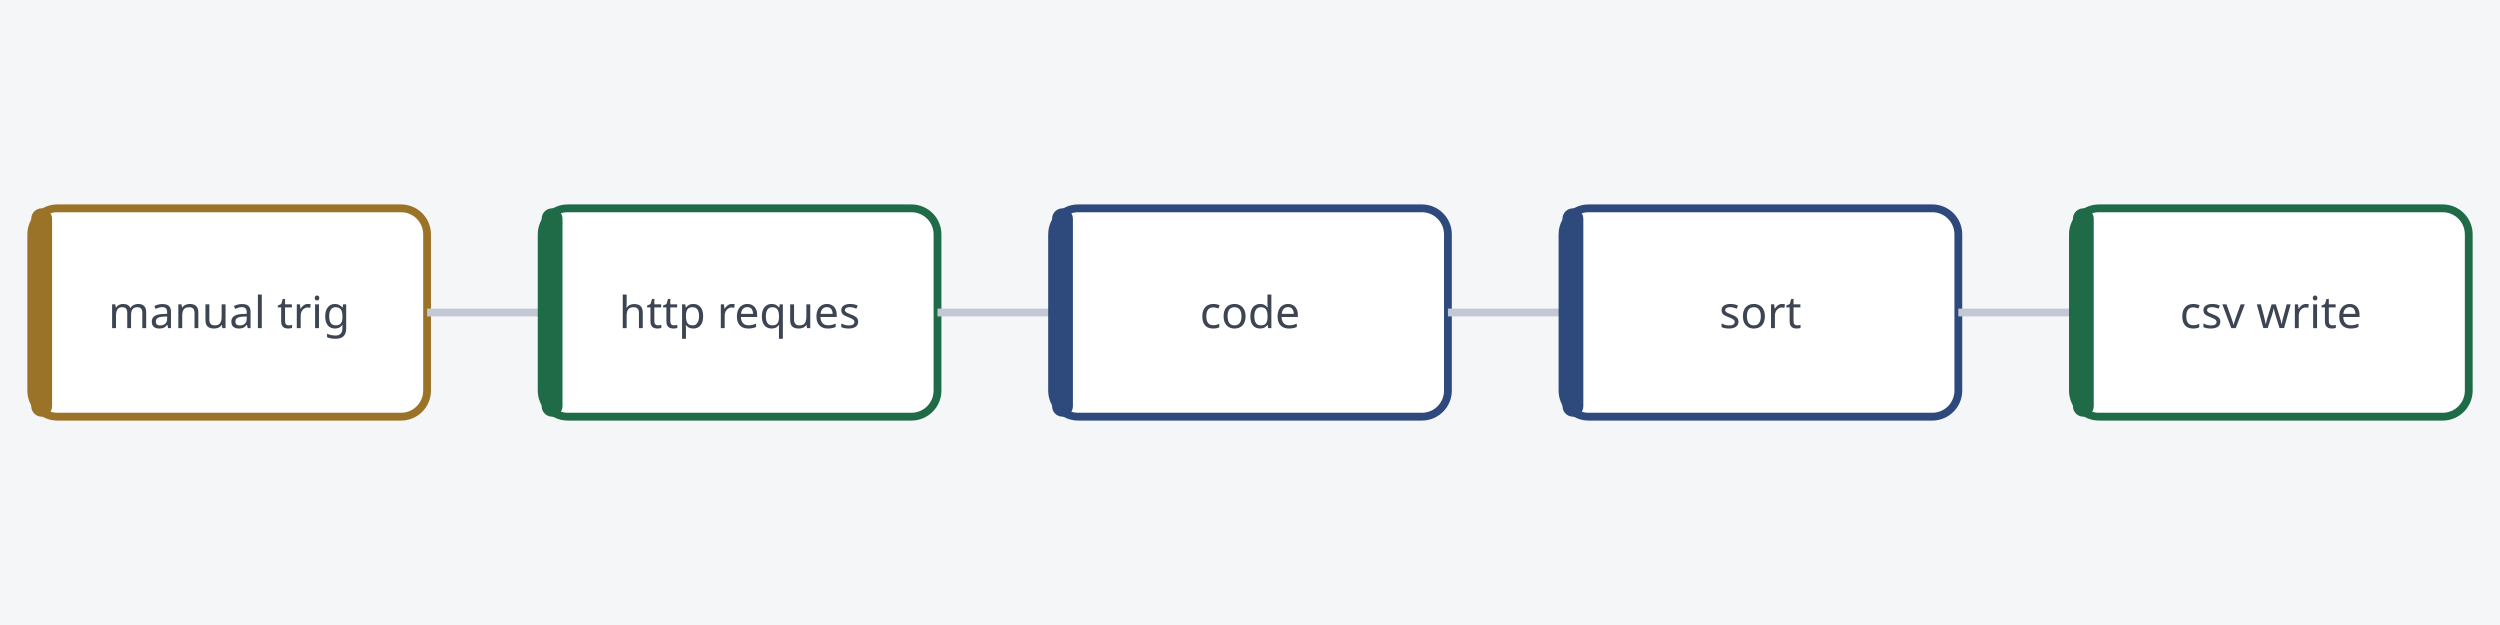
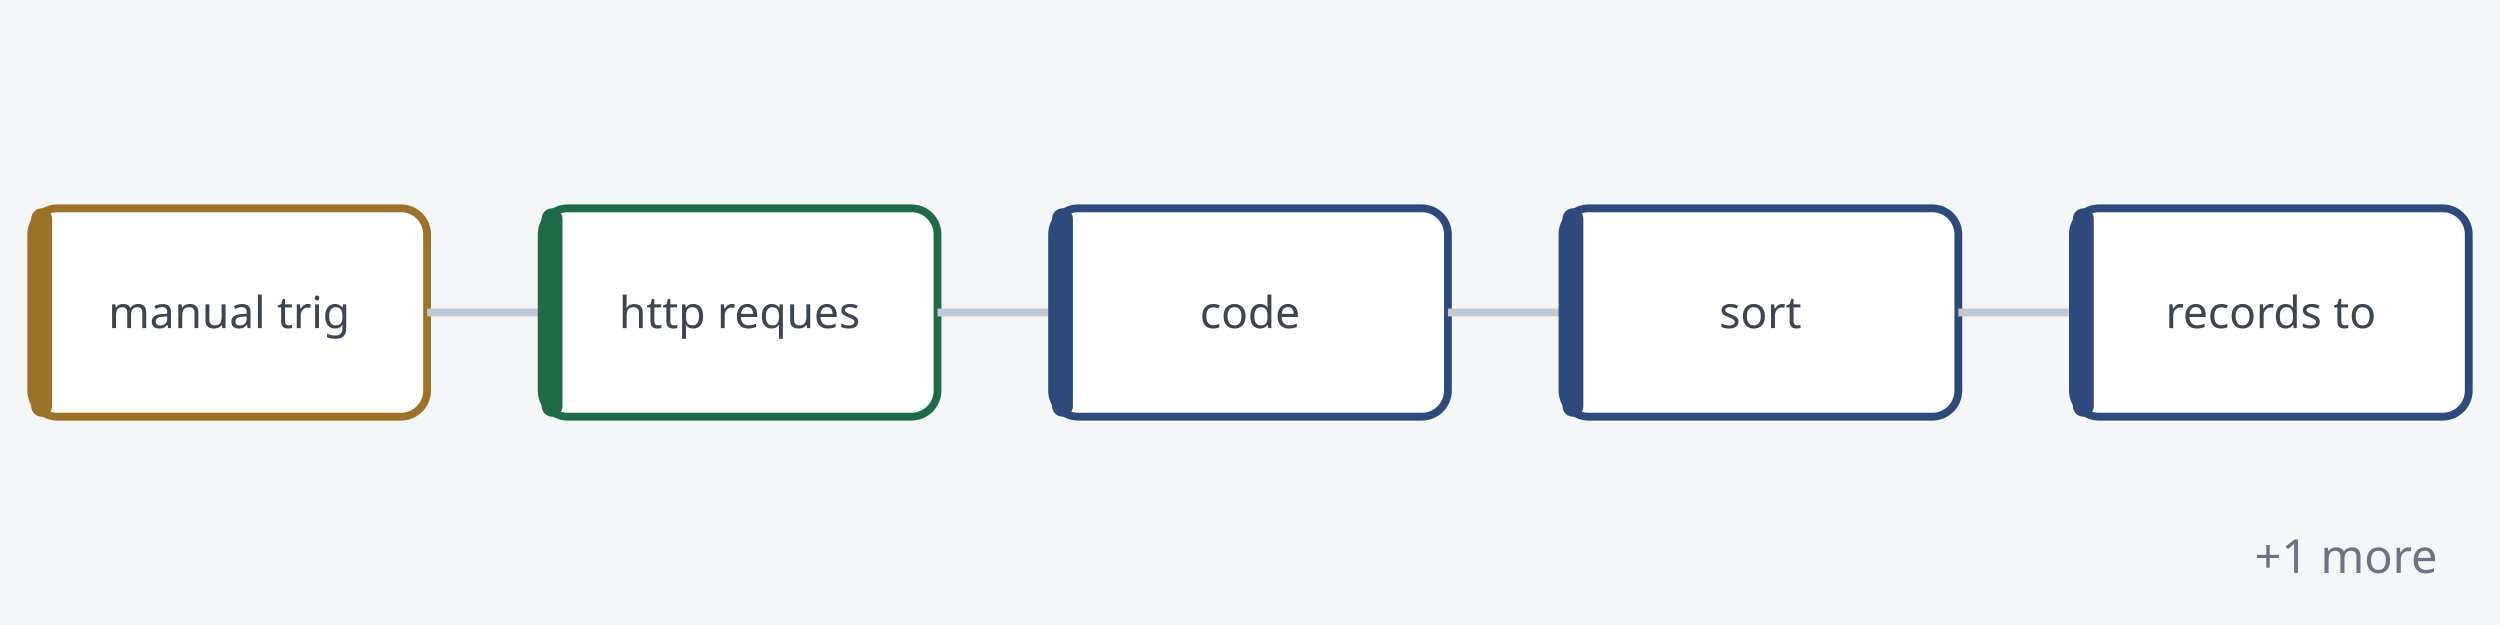
<svg xmlns="http://www.w3.org/2000/svg" viewBox="0 0 480 120" width="480" height="120" role="img" aria-label="JSON API to CSV export workflow shape">
  <rect width="480" height="120" fill="#F5F6F8" />
  <rect x="6" y="40" width="76" height="40" rx="5" fill="#FFFFFF" stroke="#9B7328" stroke-width="1.5" />
  <rect x="6" y="40" width="4" height="40" rx="2" fill="#9B7328" />
  <text x="44" y="63" text-anchor="middle" font-family="IBM Plex Sans, system-ui, sans-serif" font-size="8.5" fill="#3D4552">manual trig</text>
  <line x1="82" y1="60" x2="104" y2="60" stroke="#C3C9D4" stroke-width="1.5" />
  <rect x="104" y="40" width="76" height="40" rx="5" fill="#FFFFFF" stroke="#1F6B48" stroke-width="1.5" />
  <rect x="104" y="40" width="4" height="40" rx="2" fill="#1F6B48" />
  <text x="142" y="63" text-anchor="middle" font-family="IBM Plex Sans, system-ui, sans-serif" font-size="8.5" fill="#3D4552">http reques</text>
  <line x1="180" y1="60" x2="202" y2="60" stroke="#C3C9D4" stroke-width="1.5" />
  <rect x="202" y="40" width="76" height="40" rx="5" fill="#FFFFFF" stroke="#2E4A7D" stroke-width="1.5" />
  <rect x="202" y="40" width="4" height="40" rx="2" fill="#2E4A7D" />
  <text x="240" y="63" text-anchor="middle" font-family="IBM Plex Sans, system-ui, sans-serif" font-size="8.5" fill="#3D4552">code</text>
  <line x1="278" y1="60" x2="300" y2="60" stroke="#C3C9D4" stroke-width="1.5" />
  <rect x="300" y="40" width="76" height="40" rx="5" fill="#FFFFFF" stroke="#2E4A7D" stroke-width="1.5" />
  <rect x="300" y="40" width="4" height="40" rx="2" fill="#2E4A7D" />
  <text x="338" y="63" text-anchor="middle" font-family="IBM Plex Sans, system-ui, sans-serif" font-size="8.5" fill="#3D4552">sort</text>
  <line x1="376" y1="60" x2="398" y2="60" stroke="#C3C9D4" stroke-width="1.5" />
-   <rect x="398" y="40" width="76" height="40" rx="5" fill="#FFFFFF" stroke="#1F6B48" stroke-width="1.5" />
-   <rect x="398" y="40" width="4" height="40" rx="2" fill="#1F6B48" />
-   <text x="436" y="63" text-anchor="middle" font-family="IBM Plex Sans, system-ui, sans-serif" font-size="8.5" fill="#3D4552">csv write</text>
+   <rect x="398" y="40" width="76" height="40" rx="5" fill="#FFFFFF" stroke="#2E4A7D" stroke-width="1.5" />
+   <rect x="398" y="40" width="4" height="40" rx="2" fill="#2E4A7D" />
+   <text x="436" y="63" text-anchor="middle" font-family="IBM Plex Sans, system-ui, sans-serif" font-size="8.5" fill="#3D4552">records to </text>
+   <text x="468" y="110" text-anchor="end" font-family="IBM Plex Sans, system-ui, sans-serif" font-size="9" fill="#6B7484">+1 more</text>
</svg>
